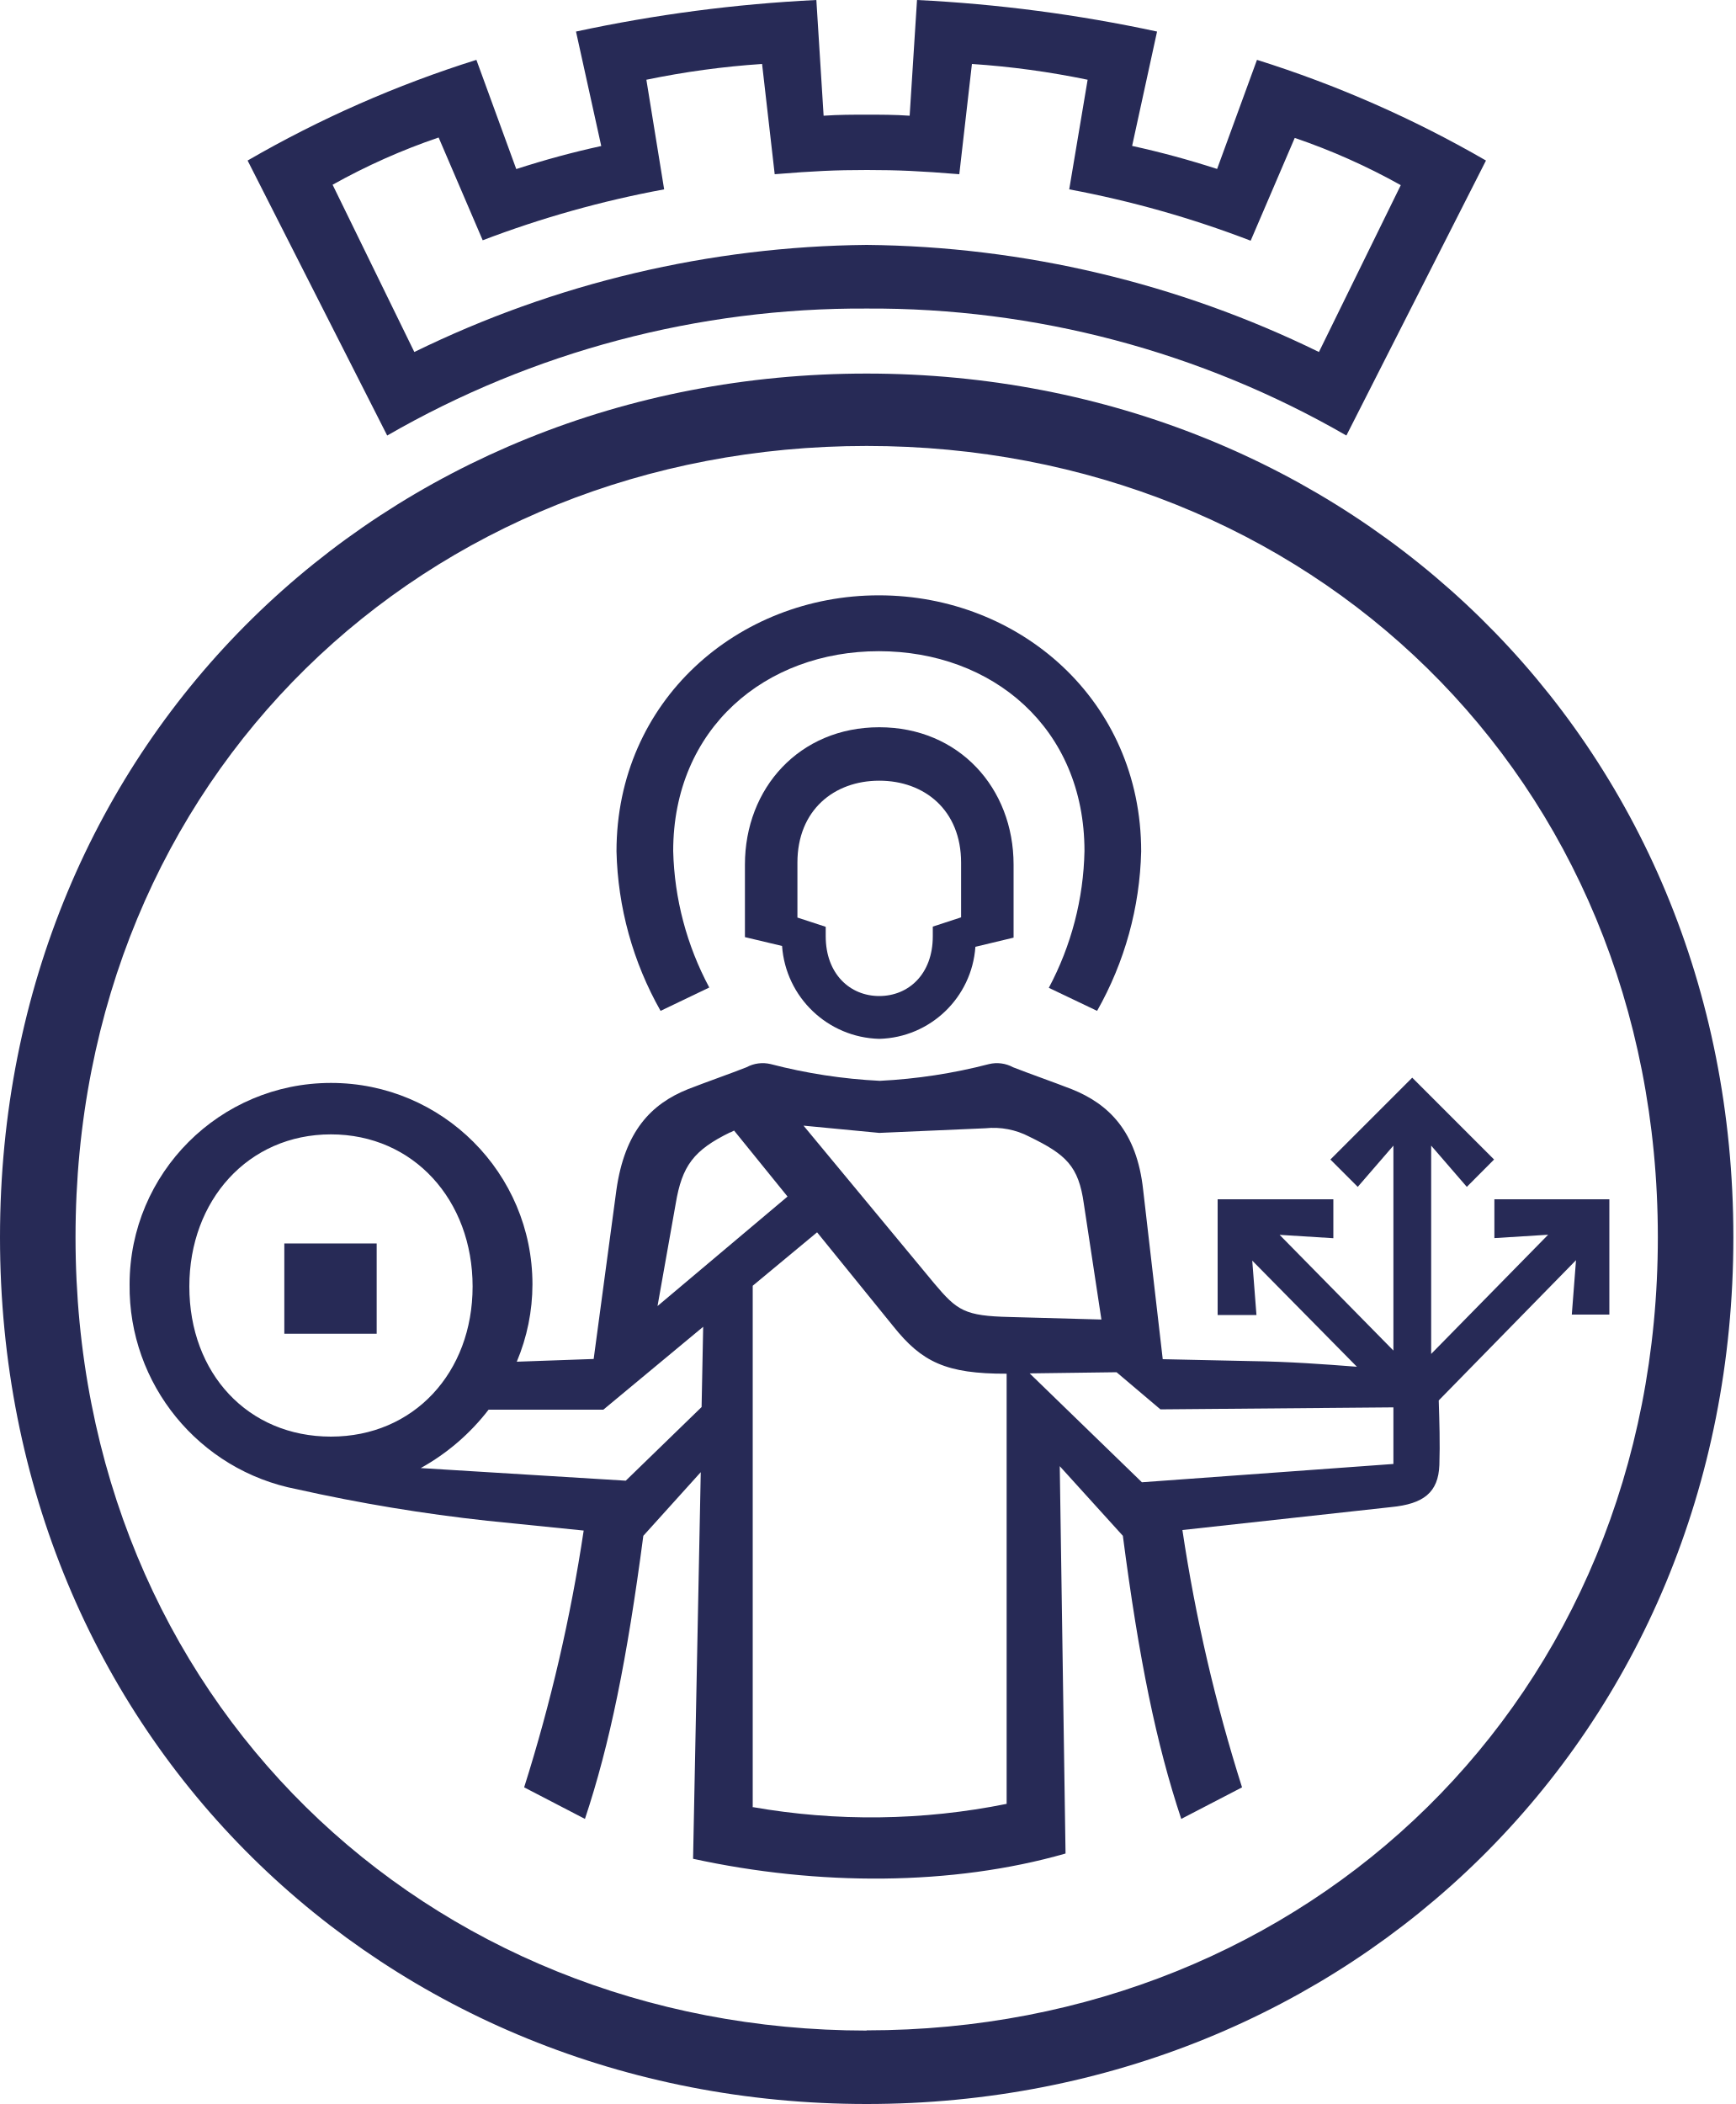
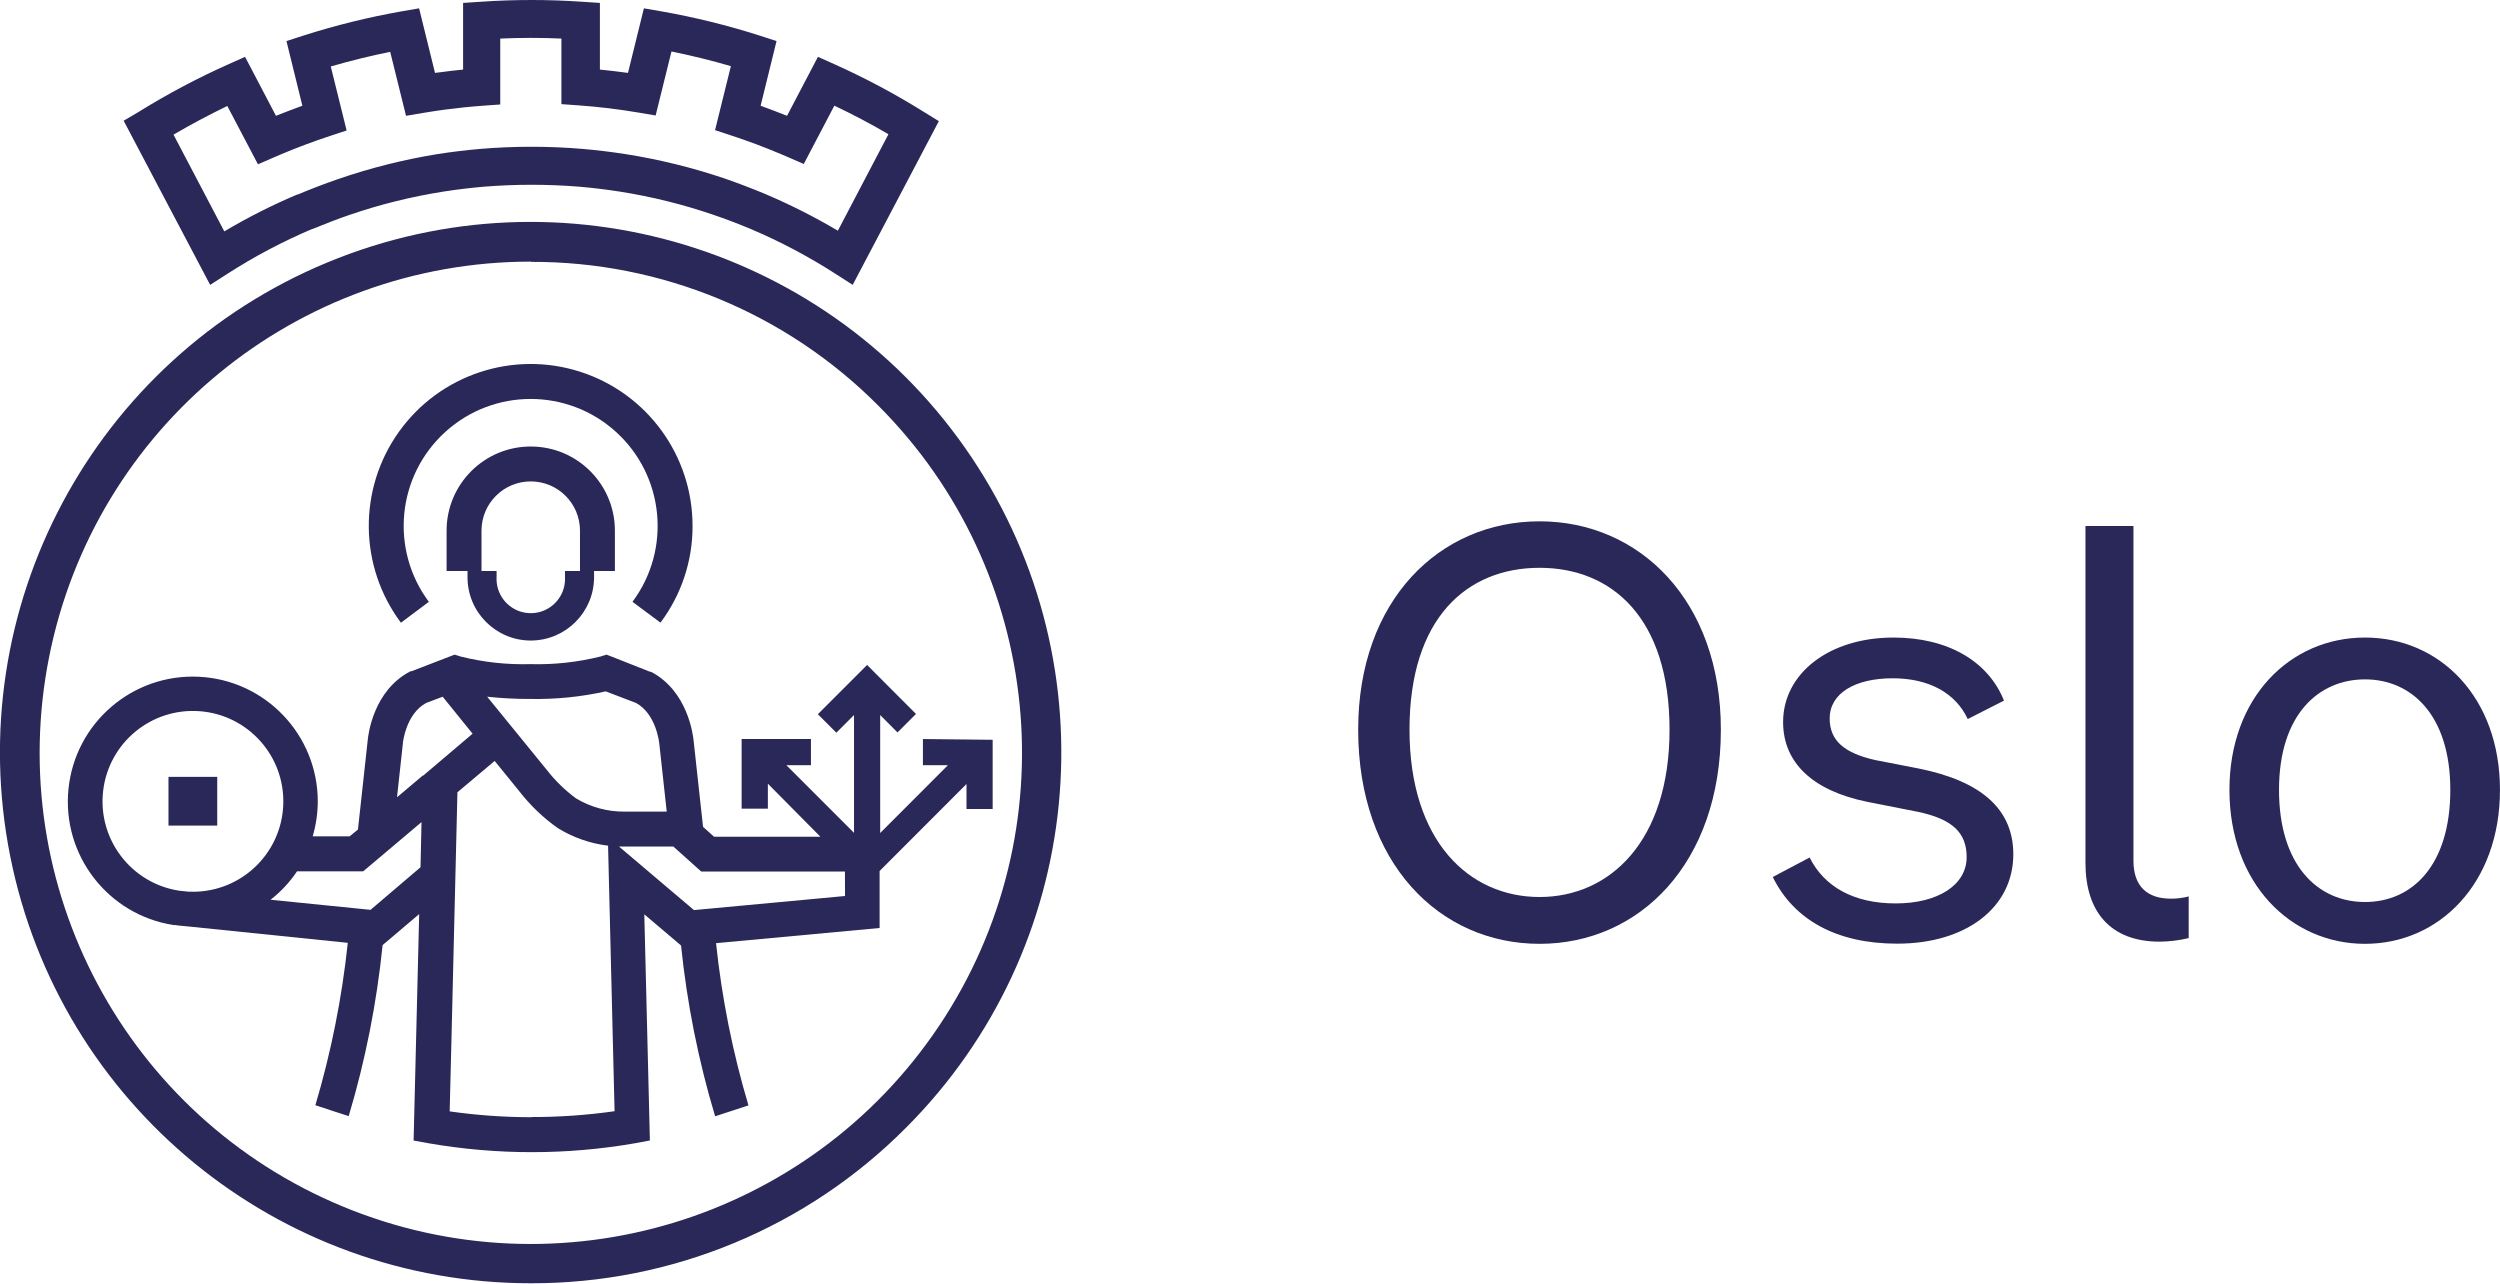
- <svg xmlns="http://www.w3.org/2000/svg" viewBox="0 0 165 200" fill="#272a56">
-   <g id="Layer_2" data-name="Layer 2">
-     <g id="Layer_1-2" data-name="Layer 1">
-       <path d="M142.07,114v3.69l5.11-.32-11.12,11.33V108.9l3.39,3.92,2.59-2.6-7.78-7.78-7.78,7.78,2.6,2.6,3.39-3.92v19.48l-10.82-11,5.11.32V114h-11v11h3.69l-.4-5.17L129,129.92c-3.1-.24-6.42-.49-10.15-.54l-8.31-.18-1.86-16.08c-.6-5.59-3.29-8.18-6.78-9.58-1.8-.7-4.09-1.5-5.59-2.09a3.21,3.21,0,0,0-2.29-.3,51.45,51.45,0,0,1-10.38,1.59,51.19,51.19,0,0,1-10.37-1.59,3.23,3.23,0,0,0-2.3.3c-1.49.59-3.79,1.39-5.58,2.09-3.49,1.4-6,4-6.79,9.58l-2.16,16.06-7.31.26a19,19,0,0,0,1.49-7.35,19.15,19.15,0,1,0-38.3,0,19.61,19.61,0,0,0,15.9,19.47,164,164,0,0,0,18.11,3l9.16.93a159.14,159.14,0,0,1-5.66,24.41l5.78,3c2.37-7.12,4-15.15,5.55-26.91l5.46-6.05-.73,36.75c11.87,2.59,24.63,2.59,35.41-.5l-.55-36.82,6,6.62c1.53,11.76,3.18,19.79,5.55,26.91l5.78-3a158.08,158.08,0,0,1-5.67-24.46l19.84-2.18c3.09-.3,4.49-1.39,4.59-4,.07-2.1,0-4.16-.06-6.14l13.05-13.33-.4,5.17H153V114Zm-48.4-6.75a7.37,7.37,0,0,1,4.19.8c3.49,1.7,4.68,2.79,5.18,6.38l1.67,11L96,125.19c-4.29-.1-5-.6-7.18-3.19L76.39,107l7.2.69Zm-24.24.4.36-.18,5.08,6.27L62.51,124.15l1.73-9.74C64.84,110.82,65.94,109.33,69.43,107.63ZM18,122.29c0-8.18,5.58-14.46,13.46-14.46s13.47,6.28,13.47,14.46-5.59,14.27-13.47,14.27S18,130.57,18,122.29Zm41.49,18.46L40,139.55A21,21,0,0,0,46.45,134H57.36l9.49-7.88-.15,7.63Zm12.07,31V122.22l6.12-5.08,7.25,8.94c2.7,3.38,5,4.52,10.77,4.5v40.89A65.15,65.15,0,0,1,71.52,171.77Zm37-30.85L97.89,130.55l8.26-.11,4.17,3.53,22.15-.19v5.38Z" />
-       <path d="M82.39,29.33A90.29,90.29,0,0,1,128,41.4l13.27-26.14A108.1,108.1,0,0,0,119.5,5.69l-3.79,10.37c-2.79-.9-5.39-1.6-8.08-2.19L110,3A141.36,141.36,0,0,0,87.18,0l-.7,11c-1.39-.1-2.79-.1-4.09-.1s-2.69,0-4.09.1L77.61,0A141.33,141.33,0,0,0,54.76,3l2.4,10.88c-2.7.59-5.29,1.29-8.08,2.19L45.29,5.69a108.1,108.1,0,0,0-21.75,9.57L36.81,41.4A90.28,90.28,0,0,1,82.39,29.33ZM41.7,13.07l4.19,9.77A98.55,98.55,0,0,1,63.14,18L61.45,7.58a80.39,80.39,0,0,1,11-1.5l1.2,10.48c3.69-.3,5.78-.4,8.77-.4s5.09.1,8.78.4l1.2-10.48a80.39,80.39,0,0,1,11,1.5L101.65,18a98.55,98.55,0,0,1,17.25,4.88l4.19-9.77a60.75,60.75,0,0,1,10.08,4.49l-7.78,15.86a100,100,0,0,0-43-10.18,100,100,0,0,0-43,10.18L31.62,17.56A60.75,60.75,0,0,1,41.7,13.07Z" />
-       <rect x="27.03" y="118.2" width="8.78" height="8.58" />
-       <path d="M67.43,93.87A29,29,0,0,1,64,80.9c0-11.67,8.78-19,19.55-19s19.55,7.28,19.55,19a28.85,28.85,0,0,1-3.39,13l4.59,2.19a32.29,32.29,0,0,0,4.19-15.16c0-14.37-11.57-24.34-24.94-24.34s-24.94,10-24.94,24.34a32.29,32.29,0,0,0,4.19,15.16Z" />
-       <path d="M70.82,82.19v6.89l3.53.84a9.51,9.51,0,0,0,9.24,8.83A9.41,9.41,0,0,0,92.73,90l3.63-.87V82.19c0-7.28-5.19-13.06-12.77-13.06S70.82,74.91,70.82,82.19ZM91.37,82v5.2l-2.69.88V89c0,3.59-2.3,5.68-5.09,5.68S78.5,92.57,78.5,89v-.9l-2.69-.88V82c0-5,3.49-7.79,7.78-7.79S91.37,77,91.37,82Z" />
-       <path d="M82.39,35.51C36.51,35.51,0,70.22,0,117.61S36.51,200,82.39,200s82.4-35,82.4-82.39S128.28,35.51,82.39,35.51Zm0,157.51C40.5,193,7.18,161.5,7.18,117.61S40.5,42.39,82.39,42.39s75.22,31.33,75.22,75.22S124.29,193,82.39,193Z" />
+ <svg xmlns="http://www.w3.org/2000/svg" width="39.688mm" height="20.372mm" viewBox="0 0 39.688 20.372" version="1.1" id="svg8">
+   <defs id="defs2">
+     <style id="style114">.cls-1{fill:#2a2859;}</style>
+   </defs>
+   <g id="layer1" transform="translate(-1.127146,-21.08086)">
+     <g id="g156" transform="matrix(0.1322691,0,0,0.1322691,-9.259775,10.68849)">
+       <path id="path120" d="m 180.87,112.76 -2.09,-1.34 a 67.43,67.43 0 0 0 -10.16,-5.37 v 0 c -1.48,-0.62 -3,-1.2 -4.53,-1.72 a 66.79,66.79 0 0 0 -11.15,-2.76 c -1.6,-0.25 -3.24,-0.45 -4.86,-0.59 a 71.22,71.22 0 0 0 -11.5,0 c -1.62,0.14 -3.26,0.34 -4.86,0.59 a 66.79,66.79 0 0 0 -11.15,2.76 c -1.53,0.52 -3,1.1 -4.52,1.72 H 116 a 67.43,67.43 0 0 0 -10.16,5.37 l -2.09,1.34 L 93.37,93.06 95.17,92 A 89.39,89.39 0 0 1 106,86.26 l 1.94,-0.87 3.71,7.08 c 1.05,-0.42 2.11,-0.82 3.17,-1.21 l -1.91,-7.76 2,-0.65 a 90.4,90.4 0 0 1 11.83,-2.92 l 2.09,-0.36 1.91,7.75 0.55,-0.07 q 1.41,-0.19 2.82,-0.33 v -8 l 2.12,-0.14 c 2,-0.14 4.08,-0.21 6.09,-0.21 2.01,0 4.06,0.07 6.09,0.21 l 2.12,0.14 v 8 c 1.12,0.11 2.25,0.25 3.37,0.4 l 1.91,-7.75 2.09,0.36 a 90,90 0 0 1 11.83,2.92 l 2,0.65 -1.91,7.76 c 1.06,0.39 2.12,0.79 3.17,1.21 l 3.71,-7.08 1.94,0.87 A 89.39,89.39 0 0 1 189.41,92 l 1.8,1.11 z m -81.5,-18 6.08,11.58 a 72.29,72.29 0 0 1 8.74,-4.42 h 0.07 c 1.56,-0.66 3.18,-1.28 4.8,-1.84 A 71.81,71.81 0 0 1 131,97.07 c 1.71,-0.27 3.45,-0.48 5.18,-0.63 a 73.81,73.81 0 0 1 12.26,0 c 1.73,0.15 3.47,0.36 5.19,0.63 a 71.94,71.94 0 0 1 11.89,2.93 c 1.62,0.56 3.24,1.18 4.82,1.84 v 0 a 73.17,73.17 0 0 1 8.75,4.42 l 6.07,-11.58 c -2.11,-1.24 -4.28,-2.38 -6.49,-3.43 l -3.67,7 -1.94,-0.84 -0.77,-0.33 c -1.94,-0.82 -3.93,-1.57 -5.94,-2.23 l -2,-0.66 1.9,-7.68 c -2.35,-0.69 -4.74,-1.27 -7.13,-1.76 l -1.9,7.68 -2.07,-0.35 c -2.36,-0.4 -4.76,-0.69 -7.14,-0.86 l -2.1,-0.15 V 83.2 c -2.45,-0.11 -4.88,-0.11 -7.34,0 v 7.91 l -2.1,0.15 c -1.55,0.11 -3.11,0.28 -4.65,0.48 -0.83,0.12 -1.67,0.24 -2.49,0.38 l -2.07,0.35 -1.9,-7.68 c -2.39,0.49 -4.78,1.07 -7.13,1.76 l 1.9,7.68 -2,0.66 c -2,0.66 -4,1.41 -5.94,2.23 l -0.77,0.33 -1.93,0.84 -3.68,-7 c -2.16,1.05 -4.33,2.19 -6.44,3.43 z" class="cls-1" style="fill:#2a2859" />
+       <path id="path122" d="m 142.26,232.59 a 63.69,63.69 0 1 1 45,-18.66 63.27,63.27 0 0 1 -45,18.66 z m 0,-122.62 A 58.95,58.95 0 1 0 183.93,127.24 58.51,58.51 0 0 0 142.26,110 Z" class="cls-1" style="fill:#2a2859" />
+       <path id="path124" d="m 130,150.8 a 15.24,15.24 0 1 1 24.44,0 l 3.36,2.5 a 19.22,19.22 0 0 0 3.85,-11.6 19.43,19.43 0 1 0 -35,11.61 z" class="cls-1" style="fill:#2a2859" />
+       <path id="path126" d="m 142.23,155.45 a 7.61,7.61 0 0 0 7.6,-7.6 v -0.75 h 2.5 v -4.84 a 10.1,10.1 0 0 0 -20.2,0 v 4.84 h 2.51 v 0.75 a 7.6,7.6 0 0 0 7.59,7.6 z m -5.91,-13.19 a 5.91,5.91 0 1 1 11.82,0 v 4.84 h -1.8 v 0.75 a 4.11,4.11 0 1 1 -8.21,0 v -0.75 h -1.81 z" class="cls-1" style="fill:#2a2859" />
+       <rect id="rect128" height="5.85" width="5.85" y="171.81" x="98.75" class="cls-1" style="fill:#2a2859" />
+       <path id="path130" d="m 189.3,167.27 v 3.14 h 3 l -8.13,8.14 v -14.16 l 2.08,2.09 2.22,-2.22 -5.87,-5.88 -5.91,5.91 2.22,2.22 2.12,-2.12 v 14.14 l -8.12,-8.12 h 2.95 v -3.14 h -8.32 v 8.36 h 3.15 v -3 L 177,179 h -12.76 l -1.33,-1.19 -1.14,-10.41 c -0.06,-0.56 -0.68,-5.92 -5.13,-8.21 h -0.11 l -4.53,-1.79 -0.69,-0.26 -0.69,0.22 a 31.13,31.13 0 0 1 -8.42,0.92 30.91,30.91 0 0 1 -8.41,-0.92 l -0.7,-0.22 -5.19,2 h -0.11 c -4.45,2.29 -5.07,7.64 -5.12,8.21 l -1.18,10.78 -1,0.82 h -4.43 a 15.25,15.25 0 0 0 0.61,-4.24 15,15 0 1 0 -17.3,14.89 h 0.19 c 0.4,0.06 0.8,0.1 1.21,0.13 l 19.5,2 a 108.31,108.31 0 0 1 -3.89,19.49 l 2,0.66 2,0.65 A 110.57,110.57 0 0 0 124.45,192 l 4.39,-3.72 -0.67,27.18 1.76,0.32 a 72.35,72.35 0 0 0 24.85,0 l 1.75,-0.33 -0.67,-27.14 4.41,3.74 a 110.34,110.34 0 0 0 4.09,20.5 l 4,-1.31 a 107.56,107.56 0 0 1 -3.89,-19.47 l 19.63,-1.82 v -6.84 l 10.43,-10.44 v 3 h 3.14 v -8.31 z m -47.07,-4.81 a 38.28,38.28 0 0 0 9,-0.91 l 3.64,1.39 c 2.43,1.33 2.77,4.78 2.78,4.81 l 0.9,8.23 h -5.07 a 11.08,11.08 0 0 1 -5.82,-1.59 17.83,17.83 0 0 1 -3.5,-3.41 L 137,162.19 a 46.62,46.62 0 0 0 5.23,0.27 z m -40.56,23.13 h -0.53 l -1.13,-0.12 a 10.85,10.85 0 1 1 1.66,0.13 z m 27.33,-2.93 -6,5.11 -12,-1.21 a 14.73,14.73 0 0 0 3.18,-3.41 h 7.94 l 7,-5.91 z m 0.32,-11 h -0.06 v 0 l -3.08,2.6 0.7,-6.44 v -0.06 c 0,0 0.34,-3.48 2.78,-4.81 l 2,-0.76 3.59,4.44 z m 13,41 a 69.63,69.63 0 0 1 -9.82,-0.7 l 0.22,-8.88 v 0 l 0.71,-29.42 4.47,-3.76 3,3.69 a 21.32,21.32 0 0 0 4.61,4.39 14.92,14.92 0 0 0 6,2.09 l 0.78,31.87 a 70.53,70.53 0 0 1 -10.03,0.7 z m 37.63,-26.55 -18.13,1.69 -9,-7.63 h 0.66 5.86 l 3.35,3 h 17.25 z" class="cls-1" style="fill:#2a2859" />
+       <path id="path132" d="m 241.54,166.14 c 0,-15.54 9.78,-25 21.77,-25 11.99,0 21.76,9.5 21.76,25 0,16.07 -9.78,25.71 -21.76,25.71 -11.98,0 -21.77,-9.64 -21.77,-25.71 z m 37.37,0 c 0,-13.39 -6.9,-19.42 -15.6,-19.42 -8.7,0 -15.61,6 -15.61,19.42 0,13.42 7.17,20.09 15.61,20.09 8.44,0 15.6,-6.7 15.6,-20.09 z" class="cls-1" style="fill:#2a2859" />
+       <path id="path134" d="m 305.8,155.09 c 6.56,0 11.38,2.88 13.25,7.57 l -4.35,2.21 c -1.47,-3.15 -4.69,-4.89 -9,-4.89 -4.55,0 -7.57,1.81 -7.57,4.82 0,2.61 1.68,4.15 5.5,5 l 5.15,1 c 7.7,1.54 11.39,5 11.39,10.31 0,6.36 -5.63,10.72 -13.93,10.72 -7.24,0 -12.39,-2.82 -14.94,-8 l 4.42,-2.34 c 1.77,3.51 5.28,5.51 10.34,5.51 5.06,0 8.51,-2.21 8.51,-5.56 0,-2.95 -1.74,-4.56 -5.83,-5.43 l -6.09,-1.2 c -6.56,-1.34 -10.11,-4.69 -10.11,-9.58 0,-5.79 5.46,-10.14 13.26,-10.14 z" class="cls-1" style="fill:#2a2859" />
+       <path id="path136" d="m 337.74,191.59 c -6,0 -8.91,-3.69 -8.91,-9.45 V 141.7 h 5.76 v 40.18 c 0,3.08 1.67,4.55 4.49,4.55 a 8.26,8.26 0 0 0 2.14,-0.27 v 5 a 15.49,15.49 0 0 1 -3.48,0.43 z" class="cls-1" style="fill:#2a2859" />
+       <path id="path138" d="m 346.11,173.37 c 0,-11.05 7.23,-18.28 16.27,-18.28 9.04,0 16.2,7.23 16.2,18.28 0,11.25 -7.3,18.48 -16.2,18.48 -8.9,0 -16.27,-7.23 -16.27,-18.48 z m 26.51,0 c 0,-9 -4.68,-13.26 -10.24,-13.26 -5.56,0 -10.32,4.22 -10.32,13.26 0,9.04 4.63,13.46 10.32,13.46 5.69,0 10.24,-4.42 10.24,-13.46 z" class="cls-1" style="fill:#2a2859" />
    </g>
  </g>
</svg>
